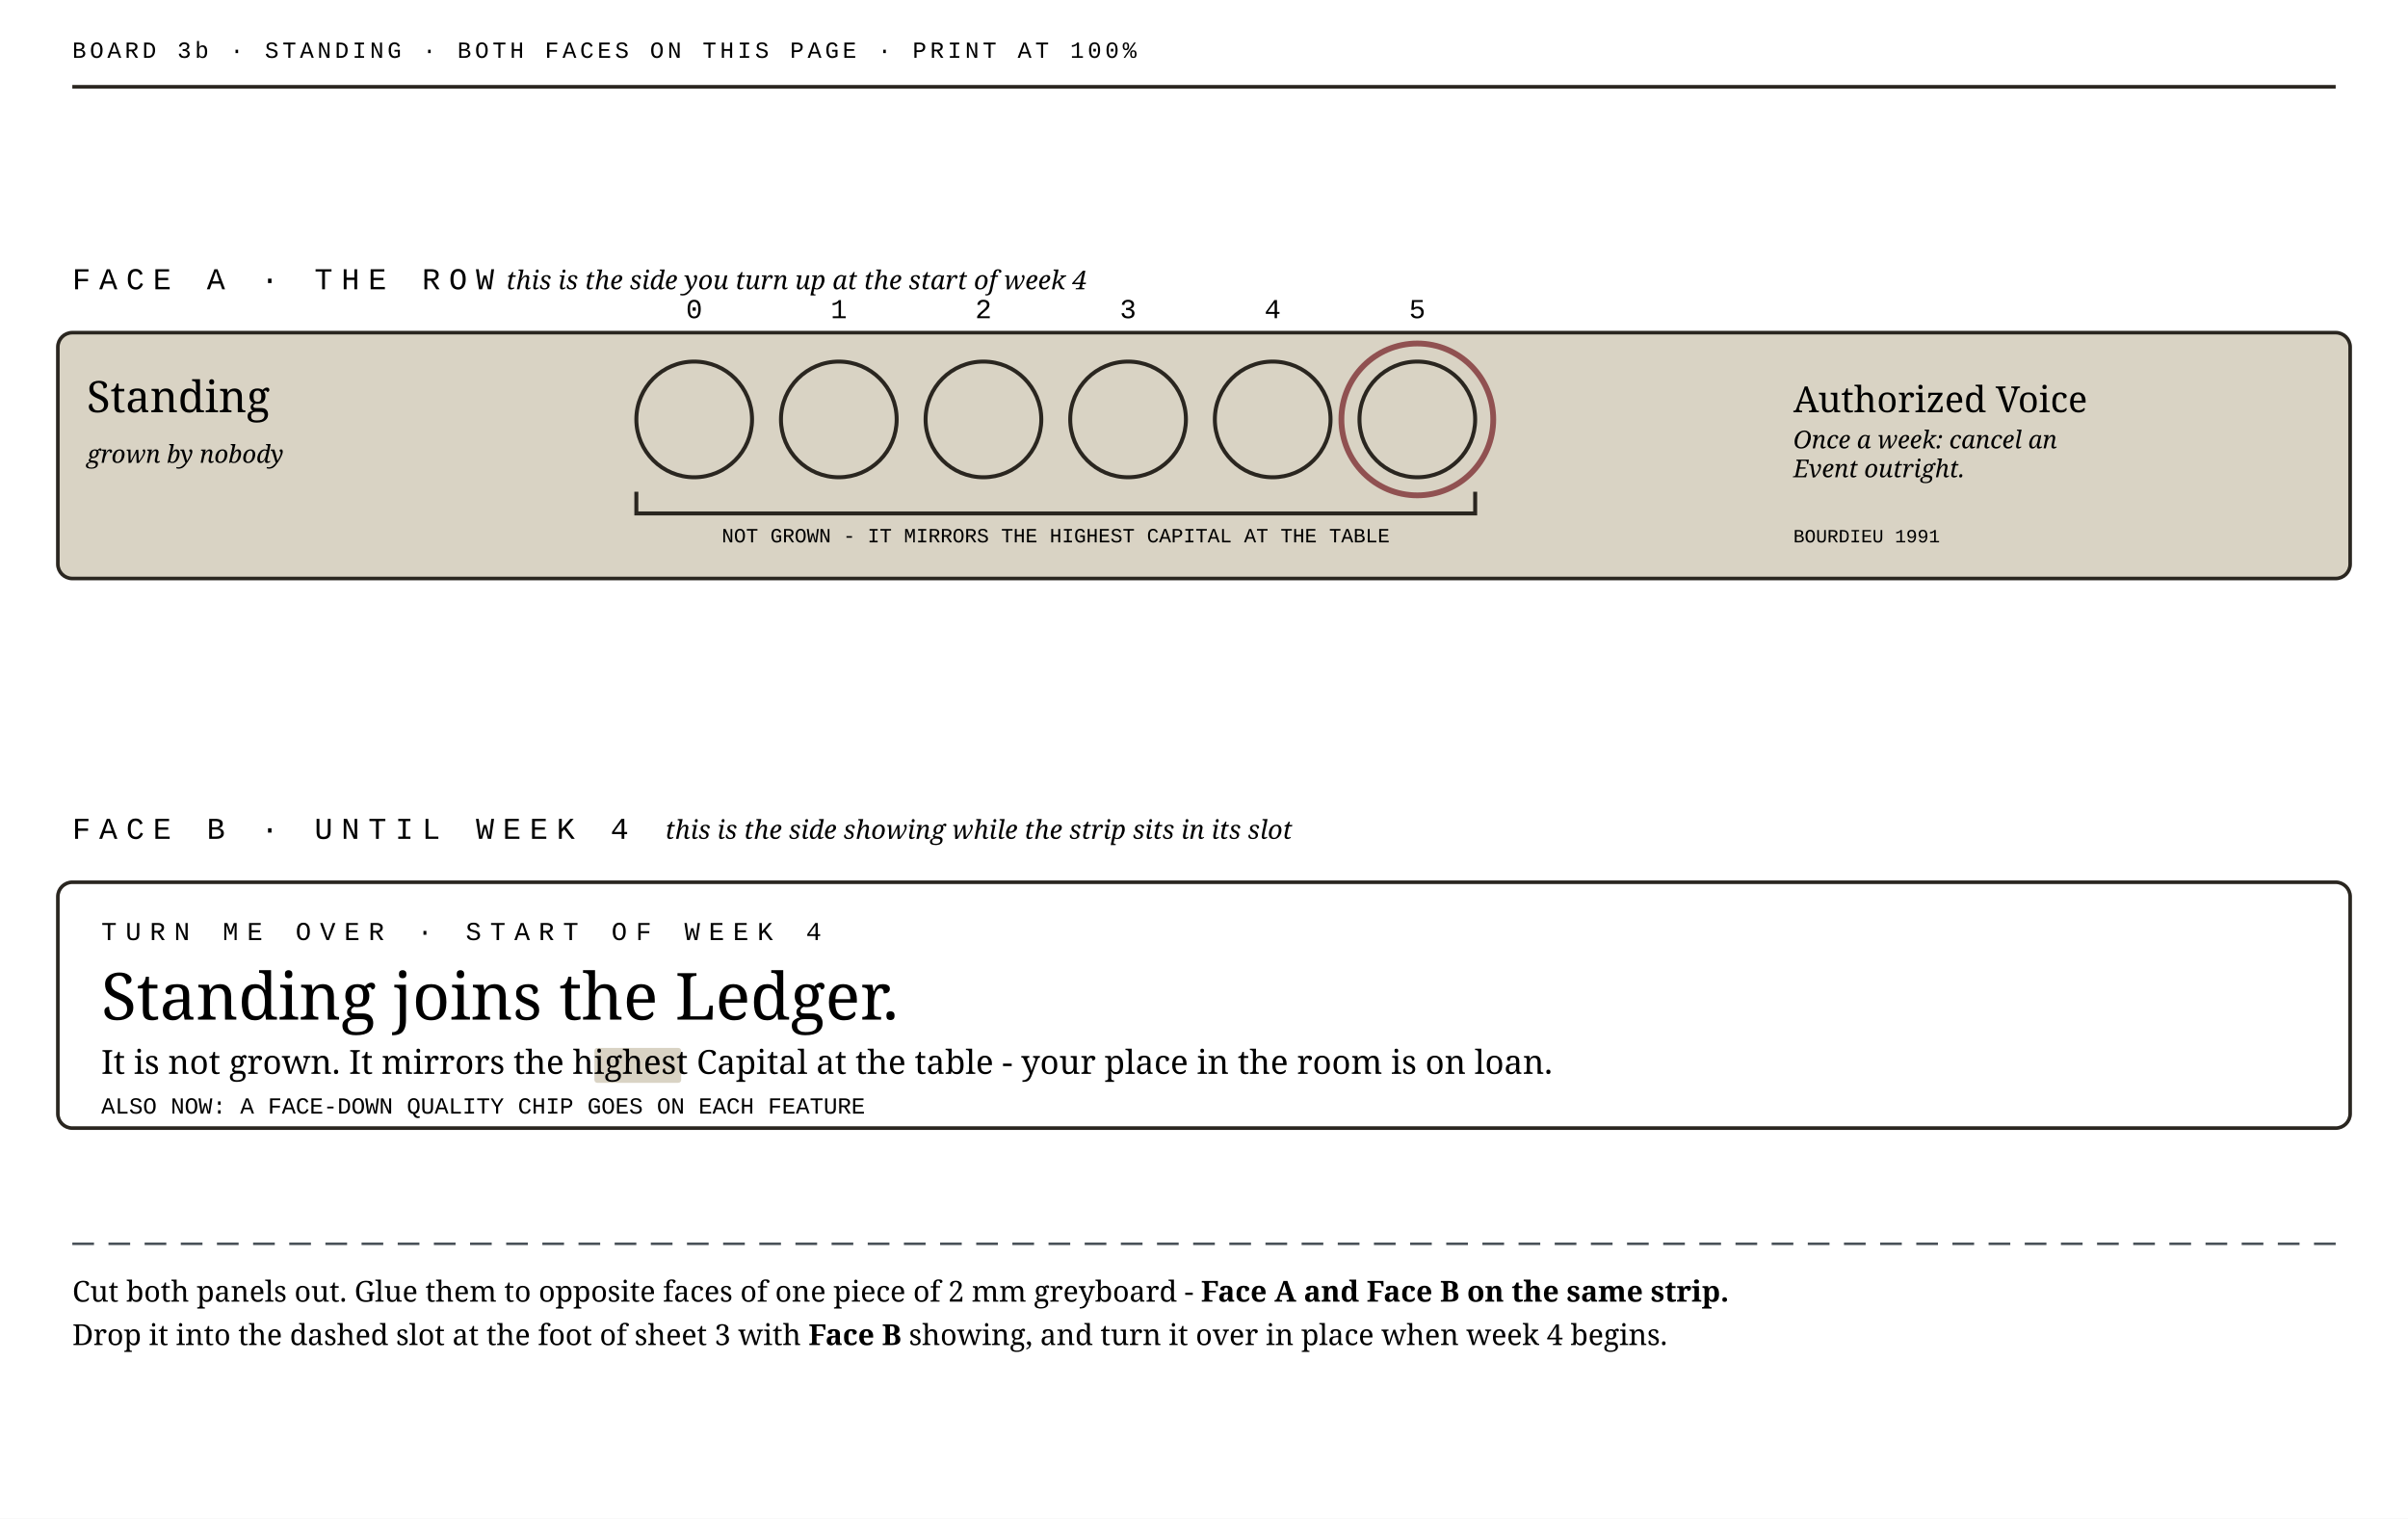
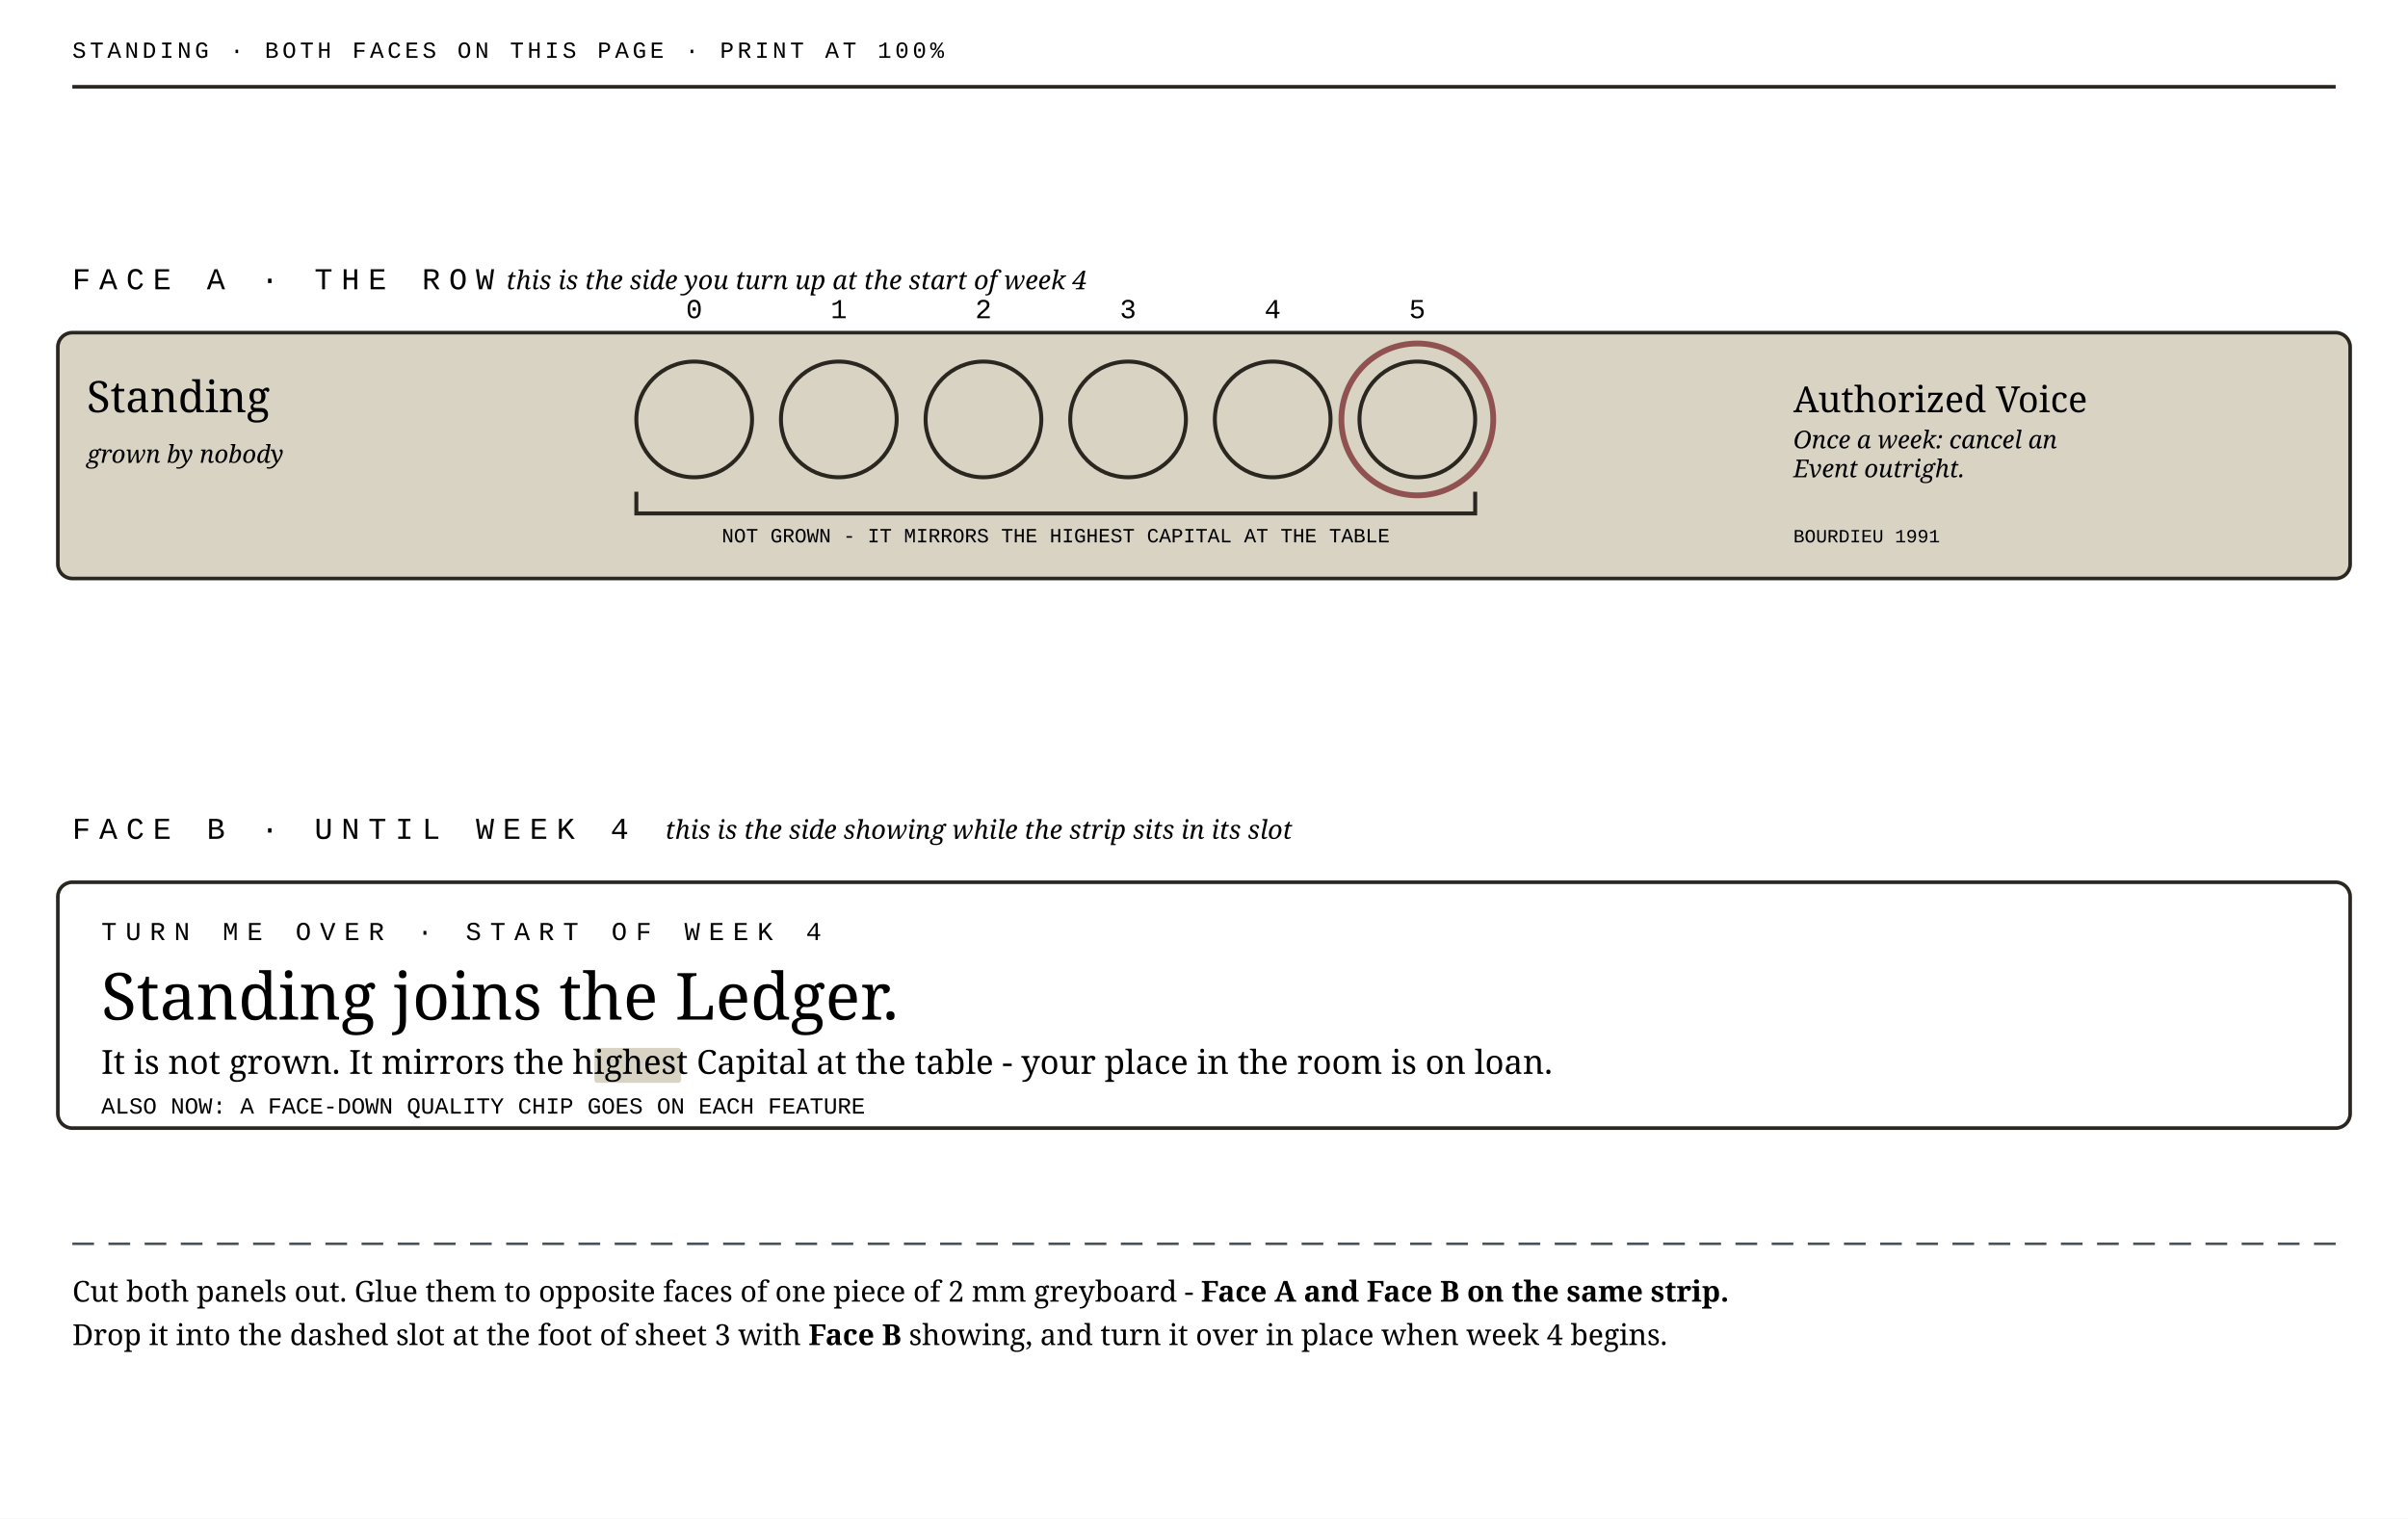
<svg xmlns="http://www.w3.org/2000/svg" width="333mm" height="210mm" viewBox="0 0 333 210">
  <style>
  .s { font-family:"EB Garamond",Garamond,Georgia,serif; fill:#000000; }
  .m { font-family:"IBM Plex Mono","Courier New",monospace; fill:#000000; }
  .r { stroke:#2A2620; stroke-width:.5; fill:none; }
  .w { fill:none; stroke:#2A2620; stroke-width:.55; }
  .q { fill:#000000; }
  .cut { fill:none; stroke:#4A5259; stroke-width:.35; stroke-dasharray:3 2; }
</style>
  <rect width="333" height="210" fill="#FFFFFF" />
-   <text x="10" y="8" class="m" font-size="3.2" letter-spacing=".5">BOARD 3b · STANDING · BOTH FACES ON THIS PAGE · PRINT AT 100%</text>
+   <text x="10" y="8" class="m" font-size="3.2" letter-spacing=".5">STANDING · BOTH FACES ON THIS PAGE · PRINT AT 100%</text>
  <line x1="10" y1="12" x2="323" y2="12" class="r" />
  <text x="10" y="40" class="m" font-size="4.2" letter-spacing="1.2">FACE A · THE ROW</text>
  <text x="70" y="40" class="s" font-size="3.6" font-style="italic">this is the side you turn up at the start of week 4</text>
  <g id="face-a" transform="translate(0,-42)">
    <rect x="8" y="88" width="317" height="34" rx="2" style="fill:#D9D3C4;stroke:#2A2620;stroke-width:.5" />
    <text x="12" y="99" class="s" font-size="6">Standing</text>
    <text x="12" y="106" class="s" font-size="3.4" font-style="italic">grown by nobody</text>
    <g class="m" font-size="3.8" text-anchor="middle">
      <text x="96" y="86">0</text>
      <text x="116" y="86">1</text>
      <text x="136" y="86">2</text>
      <text x="156" y="86">3</text>
      <text x="176" y="86">4</text>
      <text x="196" y="86">5</text>
    </g>
    <g class="w">
      <circle cx="96" cy="100" r="8" />
      <circle cx="116" cy="100" r="8" />
      <circle cx="136" cy="100" r="8" />
      <circle cx="156" cy="100" r="8" />
      <circle cx="176" cy="100" r="8" />
      <circle cx="196" cy="100" r="8" />
    </g>
    <circle cx="196" cy="100" r="10.5" class="w" style="stroke:#905151;stroke-width:.8" />
    <path d="M88,110 L88,113 L204,113 L204,110" class="w" stroke-width=".5" />
    <rect x="158.20" y="114.82" width="12.56" height="2.94" rx=".4" fill="#D9D3C4" />
    <text x="146" y="117" class="m" font-size="2.8" text-anchor="middle">NOT GROWN - IT MIRRORS THE HIGHEST <tspan>CAPITAL</tspan> AT THE TABLE</text>
    <text x="248" y="99" class="s" font-size="5">Authorized Voice</text>
    <text x="248" y="104" class="s" font-size="3.4" font-style="italic">Once a week: cancel an</text>
    <text x="248" y="108" class="s" font-size="3.4" font-style="italic">Event outright.</text>
    <text x="248" y="117" class="m q" font-size="2.6">BOURDIEU 1991</text>
  </g>
  <text x="10" y="116" class="m" font-size="4.2" letter-spacing="1.2">FACE B · UNTIL WEEK 4</text>
  <text x="92" y="116" class="s" font-size="3.6" font-style="italic">this is the side showing while the strip sits in its slot</text>
  <g id="face-b" transform="translate(0,34)">
    <rect x="8" y="88" width="317" height="34" rx="2" class="r" />
    <text x="14" y="96" class="m q" font-size="3.6" letter-spacing="1.2">TURN ME OVER · START OF WEEK 4</text>
    <text x="14" y="107" class="s" font-size="9">Standing joins the Ledger.</text>
    <rect x="82.2" y="110.91" width="12" height="4.83" rx=".4" fill="#D9D3C4" />
    <text x="14" y="114.5" class="s" font-size="4.6">It is not grown. It mirrors the highest <tspan>Capital</tspan> at the table - your place in the room is on loan.</text>
    <text x="14" y="120" class="m" font-size="3.2">ALSO NOW: A FACE-DOWN QUALITY CHIP GOES ON EACH FEATURE</text>
  </g>
  <line x1="10" y1="172" x2="323" y2="172" class="cut" />
  <text x="10" y="180" class="s" font-size="4">Cut both panels out. Glue them to opposite faces of one piece of 2 mm greyboard - <tspan font-weight="bold">Face A and Face B on the same strip.</tspan>
  </text>
  <text x="10" y="186" class="s" font-size="4">Drop it into the dashed slot at the foot of sheet 3 with <tspan font-weight="bold">Face B</tspan> showing, and turn it over in place when week 4 begins.</text>
</svg>
